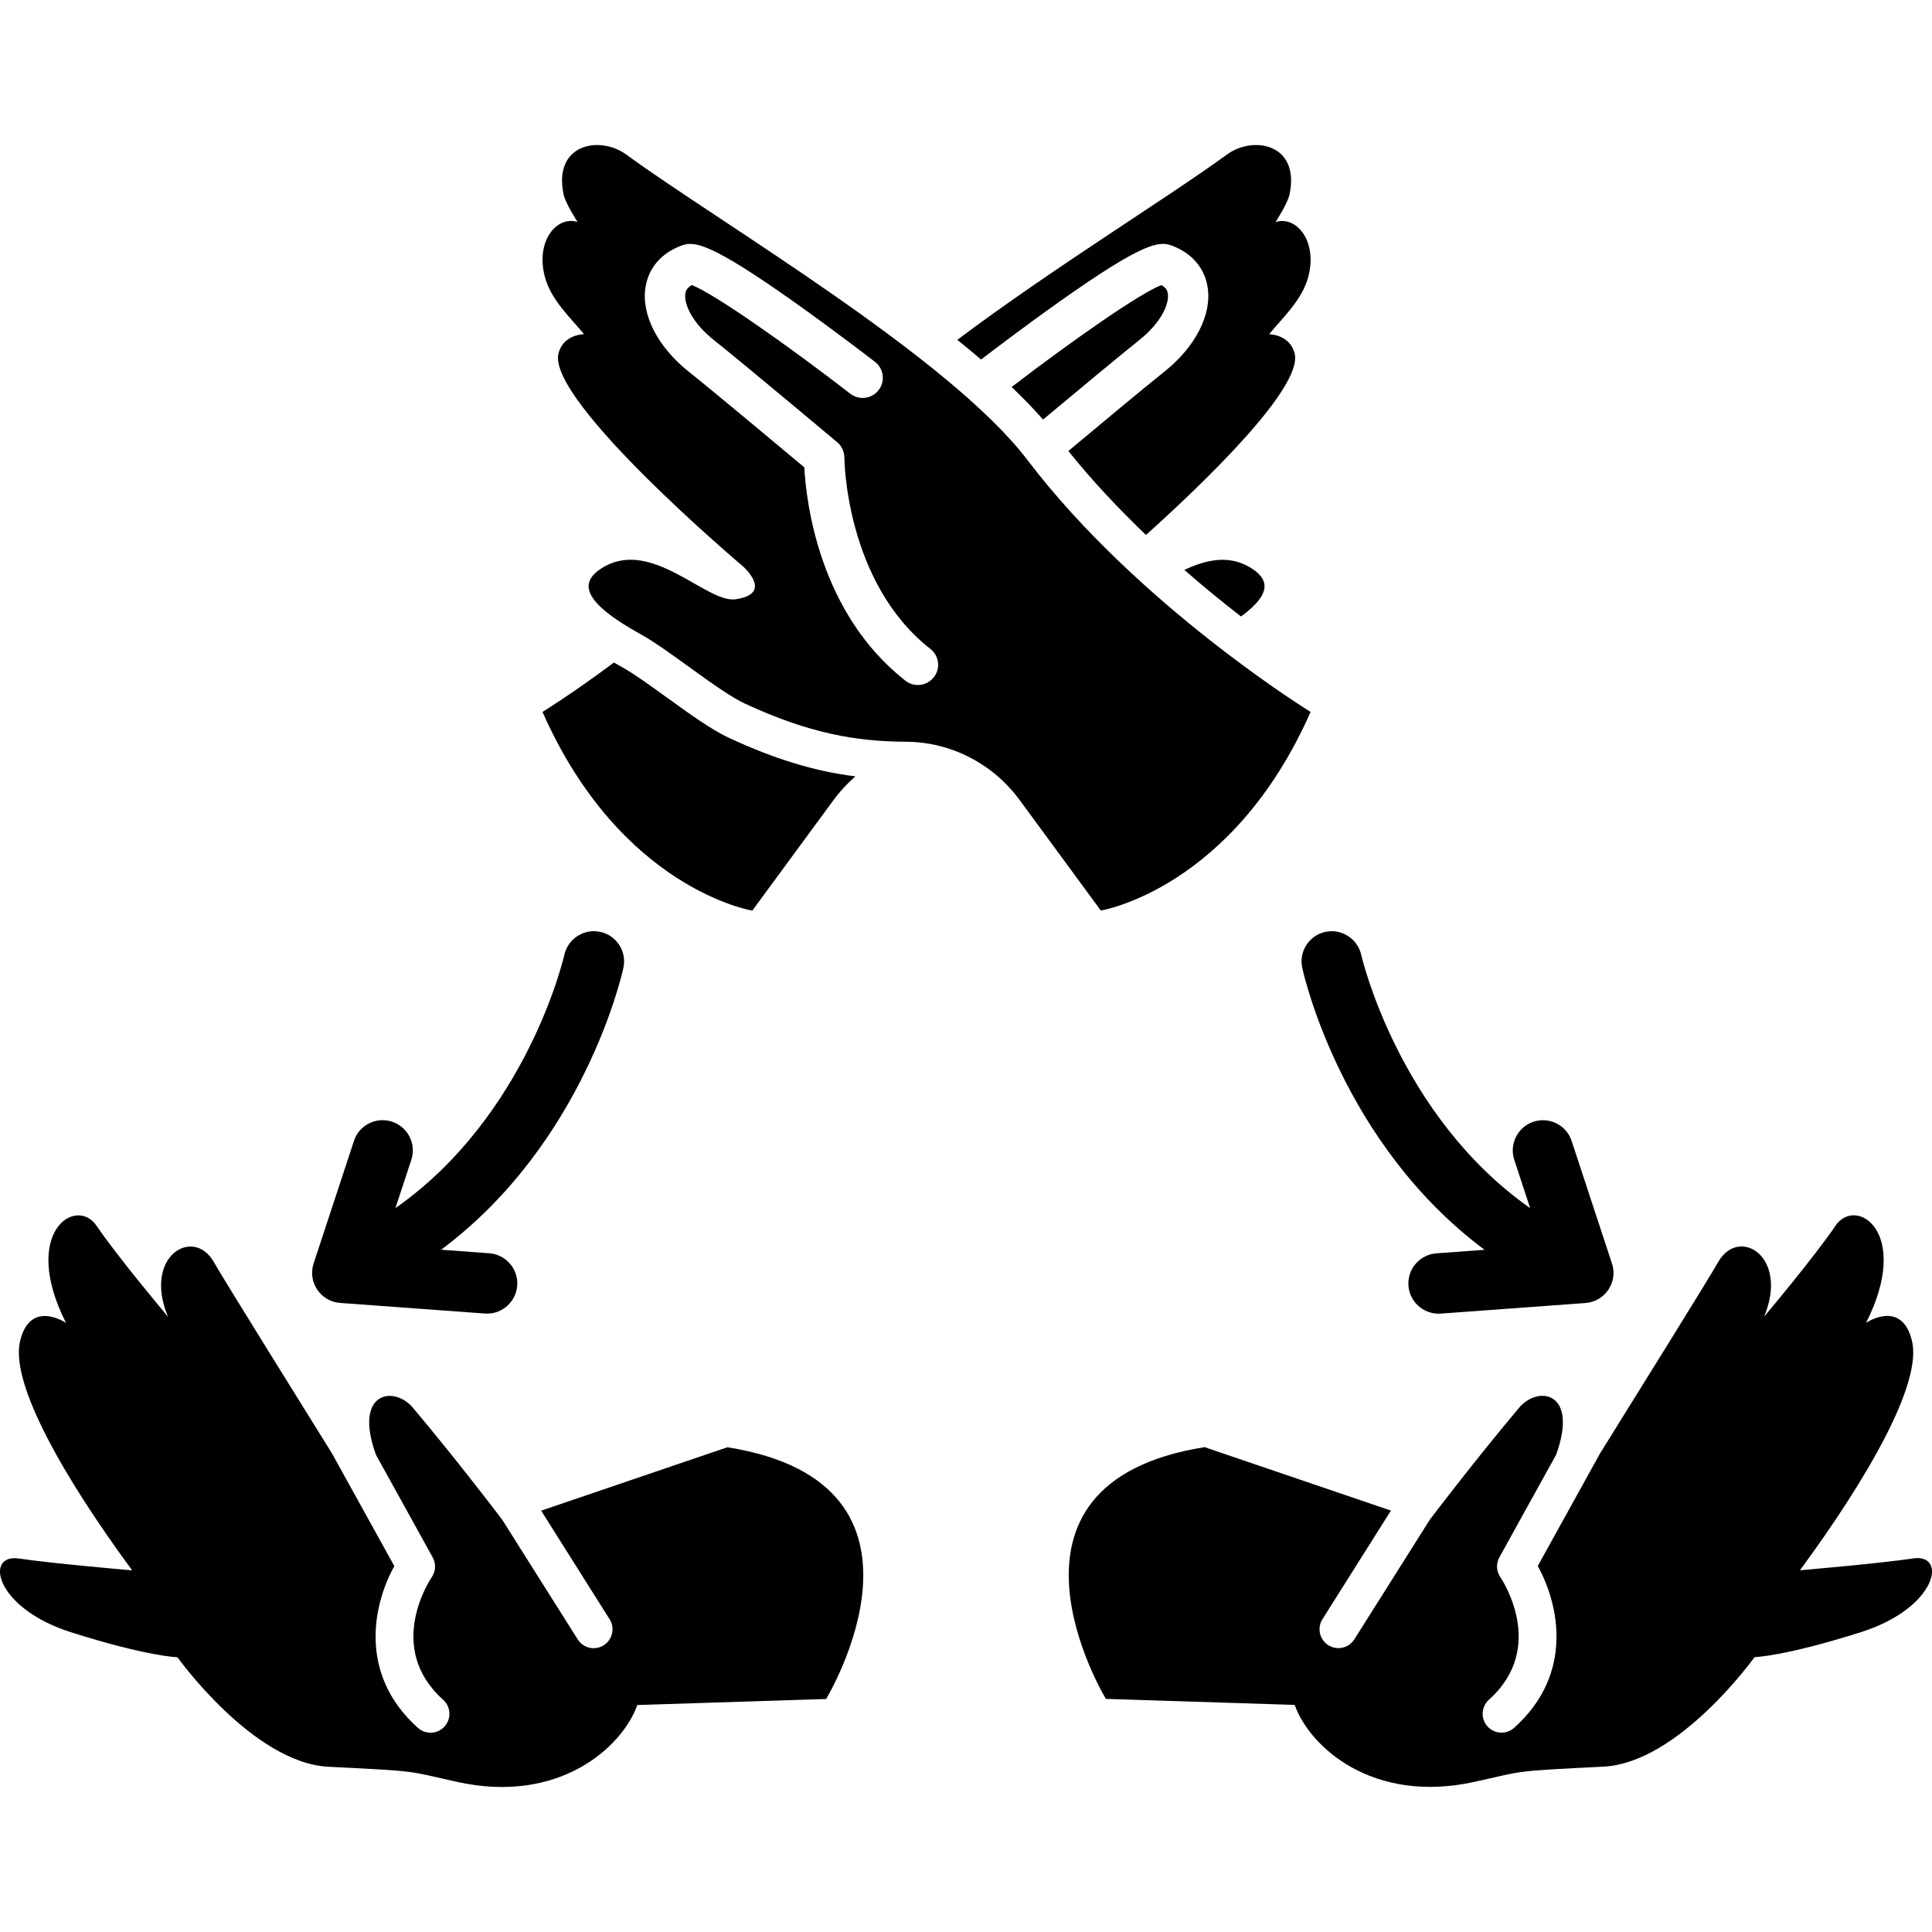
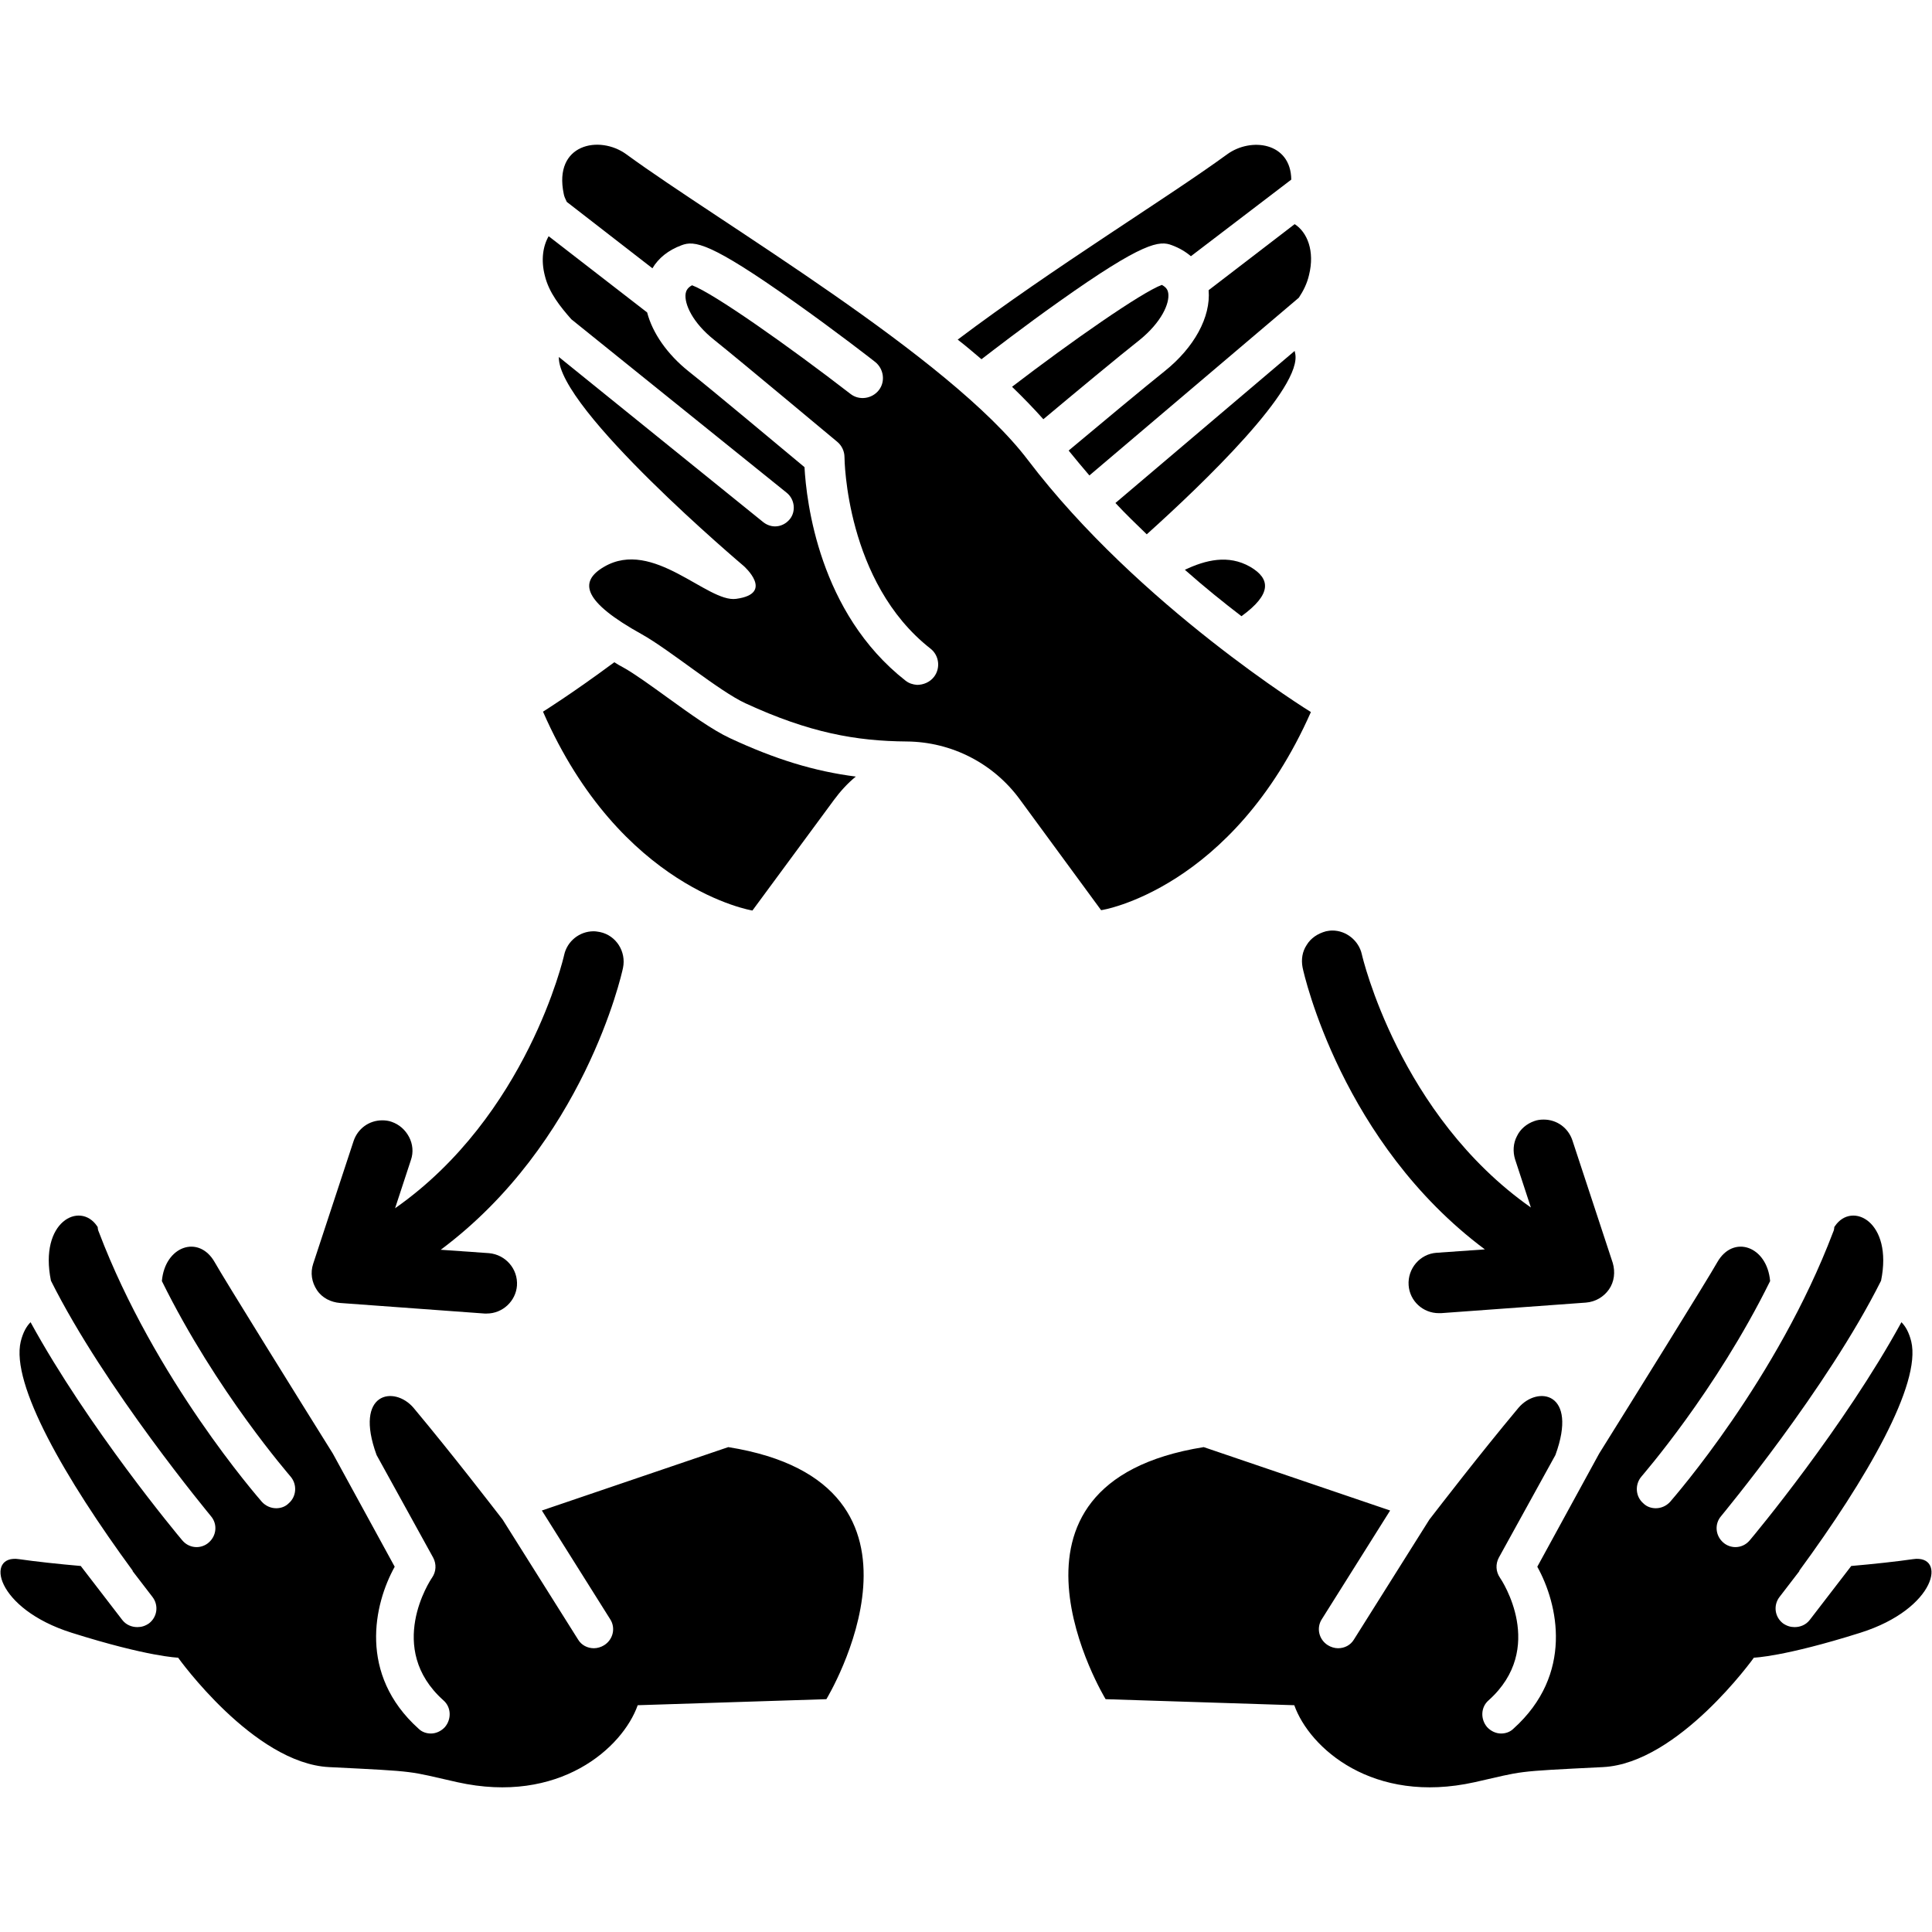
- <svg xmlns="http://www.w3.org/2000/svg" id="Be_Quiet_Icon" data-name="Be Quiet Icon" viewBox="0 0 512 512">
-   <path d="m192.79,383.53l-49.38,16.81,18.14,28.77c1.48,2.33.78,5.42-1.56,6.91-.83.52-1.75.77-2.66.77-1.66,0-3.28-.83-4.23-2.34l-20.06-31.79c-2.76-3.62-12.96-16.93-23.6-29.58-5.07-6.01-15.86-4.24-9.81,12.45l15.04,27.2c.92,1.66.82,3.7-.26,5.26-.5.74-12.4,18.65,3.02,32.46,2.06,1.85,2.24,5.01.4,7.07-.99,1.11-2.36,1.67-3.73,1.67-1.19,0-2.38-.42-3.33-1.27-16.04-14.35-11.78-32.97-6.27-42.89l-16.52-29.86c-8-12.84-28.9-46.44-31.28-50.66-5.4-9.64-18.92-1.6-12.17,14.46-.41-.49-13.59-16.19-18.92-24.1-5.41-8.04-20.29,1.6-8.12,25.72,0,0-9.47-6.44-12.17,4.81-2.7,11.26,11.78,36.41,29.7,60.76,0,0-20.91-1.78-30.03-3.14-9.13-1.35-6.43,13.12,13.85,19.55,20.28,6.43,28.19,6.62,28.19,6.62,0,0,20.02,28.02,40.03,29.02,24.35,1.22,20.6,1.02,34.03,4,27.02,6,43.76-9.1,47.81-20.36l50.03-1.6s34.68-57.07-26.16-66.71h.02Z" stroke-width="0" />
-   <path d="m507.03,413c-9.13,1.36-30.03,3.14-30.03,3.14,17.92-24.35,32.41-49.5,29.7-60.76-2.7-11.25-12.17-4.81-12.17-4.81,12.17-24.12-2.7-33.76-8.12-25.72-5.32,7.91-18.5,23.61-18.92,24.1,6.75-16.06-6.77-24.1-12.17-14.46-2.37,4.22-23.28,37.82-31.28,50.66l-16.52,29.86c5.51,9.93,9.78,28.54-6.27,42.89-.95.85-2.14,1.27-3.33,1.27-1.37,0-2.74-.56-3.73-1.67-1.84-2.05-1.66-5.21.4-7.07,15.42-13.8,3.52-31.72,3.02-32.46-1.08-1.56-1.18-3.6-.26-5.26l15.04-27.2c6.05-16.69-4.73-18.46-9.81-12.45-10.64,12.65-20.84,25.96-23.6,29.58l-20.06,31.79c-.95,1.51-2.57,2.34-4.23,2.34-.91,0-1.83-.25-2.66-.77-2.34-1.48-3.04-4.57-1.56-6.91l18.14-28.77-49.38-16.81c-60.84,9.65-26.16,66.71-26.16,66.71l50.03,1.6c4.05,11.26,20.79,26.36,47.81,20.36,13.43-2.98,9.68-2.78,34.03-4,20.02-1,40.03-29.02,40.03-29.02,0,0,7.92-.19,28.19-6.62,20.28-6.43,22.98-20.9,13.85-19.55h.02Z" stroke-width="0" />
+ <svg xmlns="http://www.w3.org/2000/svg" version="1.1" id="Be_Quiet_Icon" x="0px" y="0px" viewBox="0 0 512 512" style="enable-background:new 0 0 512 512;" xml:space="preserve">
  <g>
-     <path d="m159.07,246.96c-.56-.12-1.14-.18-1.71-.18-3.73,0-7.02,2.65-7.81,6.3-.1.45-9.79,42.57-44.76,67.09l4.21-12.8c.67-2.03.51-4.2-.46-6.11-.96-1.91-2.61-3.33-4.64-4-.81-.27-1.65-.4-2.5-.4-3.46,0-6.52,2.21-7.6,5.5l-10.68,32.45c-.78,2.36-.43,4.89.95,6.95s3.59,3.35,6.07,3.53l38.34,2.81c.2.02.41.02.61.02,4.17,0,7.67-3.26,7.98-7.42.32-4.4-3-8.25-7.4-8.57l-12.77-.94c37.81-28.19,47.88-72.73,48.31-74.72.94-4.31-1.81-8.58-6.12-9.52h-.02Z" stroke-width="0" />
-     <path d="m427.18,334.82l-10.68-32.45c-1.08-3.29-4.14-5.5-7.6-5.5-.85,0-1.69.13-2.5.4-2.03.67-3.68,2.09-4.64,4-.96,1.91-1.13,4.08-.46,6.11l4.21,12.79c-34.89-24.5-44.66-66.64-44.76-67.08-.79-3.65-4.08-6.31-7.81-6.31-.57,0-1.15.06-1.71.18-2.09.45-3.88,1.69-5.03,3.49-1.16,1.8-1.54,3.94-1.09,6.03.43,1.99,10.49,46.53,48.31,74.73l-12.77.94c-4.4.32-7.72,4.17-7.4,8.57.3,4.16,3.81,7.42,7.98,7.42.2,0,.4,0,.59-.02l38.35-2.81c2.48-.18,4.69-1.47,6.07-3.53s1.73-4.6.95-6.95h-.01Z" stroke-width="0" />
+     <path d="M219,450.3l-50,1.6c-4,11.3-20.8,26.4-47.8,20.4c-13.4-3-9.7-2.8-34-4c-20-1-40-29-40-29s-7.9-0.2-28.2-6.6   c-20.3-6.4-23-20.9-13.9-19.5c4.1,0.6,10.5,1.3,16.3,1.8l11,14.3c1,1.3,2.5,1.9,4,1.9c1.1,0,2.1-0.3,3.1-1c2.2-1.7,2.6-4.8,0.9-7   l-5.3-6.9c0.1,0,0.1,0,0.1,0c-17.9-24.4-32.4-49.5-29.7-60.8c0.6-2.4,1.5-4,2.6-5.1c15.2,27.8,39,56.4,40.2,57.8   c1,1.2,2.4,1.8,3.8,1.8c1.1,0,2.3-0.4,3.2-1.2c2.1-1.8,2.4-4.9,0.6-7c-0.3-0.4-28.1-33.8-42.4-62.4c-3.2-15.7,7.7-21.1,12.2-14.5   c0.1,0.1,0.1,0.2,0.2,0.3c0,0.4,0.1,0.9,0.3,1.3c14.8,39,42.1,70.2,43.2,71.5c1,1.1,2.4,1.7,3.8,1.7c1.2,0,2.4-0.4,3.3-1.3   c2.1-1.8,2.3-5,0.5-7.1c-0.2-0.3-19.6-22.4-34.1-51.8c0.8-9.3,9.8-12.4,14-5c2.4,4.3,23.3,37.9,31.3,50.7l16.4,30   c-5.5,9.9-9.7,28.5,6.3,42.9c0.9,0.9,2.1,1.3,3.3,1.3c1.3,0,2.7-0.6,3.7-1.7c1.8-2.1,1.7-5.3-0.4-7.1c-15.4-13.8-3.5-31.8-3-32.5   c1.1-1.6,1.2-3.6,0.3-5.3l-15-27.2c-6.1-16.7,4.7-18.5,9.8-12.5c10.6,12.7,20.8,26,23.6,29.6l20,31.8c0.9,1.5,2.5,2.3,4.2,2.3   c0.9,0,1.9-0.3,2.7-0.8c2.4-1.5,3.1-4.6,1.6-6.9l-18.1-28.8l49.4-16.8C253.7,393.2,219,450.3,219,450.3z" />
+     <path d="M90.1,345.3l38.3,2.8c0.2,0,0.4,0,0.6,0c4.2,0,7.7-3.3,8-7.4c0.3-4.4-3-8.2-7.4-8.6l-12.8-0.9   c37.8-28.2,47.9-72.7,48.3-74.7c0.9-4.3-1.8-8.6-6.1-9.5l0,0l0,0c-0.6-0.1-1.1-0.2-1.7-0.2c-3.7,0-7,2.6-7.8,6.3   c-0.1,0.5-9.8,42.6-44.8,67.1l4.2-12.8c0.7-2,0.5-4.2-0.5-6.1s-2.6-3.3-4.6-4c-0.8-0.3-1.7-0.4-2.5-0.4c-3.5,0-6.5,2.2-7.6,5.5   L83,334.9c-0.8,2.4-0.4,4.9,1,7C85.4,344,87.7,345.1,90.1,345.3z" />
+     <path d="M346.3,250.4c-1.2,1.8-1.5,3.9-1.1,6c0.4,2,10.5,46.5,48.3,74.7l-12.8,0.9c-4.4,0.3-7.7,4.2-7.4,8.6c0.3,4.2,3.8,7.4,8,7.4   c0.2,0,0.4,0,0.6,0l38.4-2.8c2.5-0.2,4.7-1.5,6.1-3.5c1.4-2,1.7-4.6,1-7l0,0l0,0l-10.7-32.5c-1.1-3.3-4.1-5.5-7.6-5.5   c-0.9,0-1.7,0.1-2.5,0.4c-2,0.7-3.7,2.1-4.6,4c-1,1.9-1.1,4.1-0.5,6.1l4.2,12.8c-34.9-24.5-44.7-66.6-44.8-67.1   c-0.8-3.6-4.1-6.3-7.8-6.3c-0.6,0-1.2,0.1-1.7,0.2C349.2,247.4,347.4,248.6,346.3,250.4z" />
+     <path d="M199.4,241.3L221,212c1.7-2.3,3.6-4.4,5.8-6.2c-11-1.4-21.4-4.6-33.4-10.2c-4.7-2.2-10.5-6.4-16.6-10.8   c-4.3-3.1-8.7-6.3-11.6-7.9c-0.8-0.4-1.6-0.9-2.4-1.4c-11.2,8.3-18.9,13.1-18.9,13.1C164.5,235.7,199.4,241.3,199.4,241.3z" />
+     <path d="M314,151c5.2,4.6,10.3,8.7,15,12.3l0,0c8-5.8,7.8-9.9,2.3-13.1C325.5,146.9,319.5,148.4,314,151z" />
+     <path d="M309.6,77.7c-0.1-0.5-0.2-1.4-1.7-2.2c-5.4,2-23.9,14.9-39.7,27c3,2.9,5.8,5.8,8.3,8.6c8-6.7,20.4-17,25.5-21   C307.8,85.4,310,80.4,309.6,77.7z" />
+     <path d="M343.2,93.5c0-0.2-0.1-0.3-0.1-0.5l-47.5,40.3c2.7,2.9,5.5,5.6,8.3,8.3C318.7,128.3,345.5,102.6,343.2,93.5z" />
+     <path d="M308.6,98.4c-4.9,3.9-17.4,14.3-25.4,21c1.8,2.2,3.6,4.4,5.5,6.6l55.5-47.1c1.2-1.8,2.2-3.8,2.7-6   c1.6-6.4-0.5-11.4-3.8-13.5l-22.8,17.5C320.9,84,316.5,92.1,308.6,98.4z" />
+     <path d="M280.7,79.9C303.1,64,307.3,63.7,310.6,65c1.9,0.7,3.6,1.7,5,2.9l26.6-20.3c-0.1-9.9-10.7-11.3-17-6.7   C309.3,52.5,279,71,253.8,90c2.2,1.7,4.3,3.5,6.3,5.2C262.7,93.2,271.5,86.4,280.7,79.9z" />
+     <path d="M347.4,188.7c0,0-45.6-28.1-75-66.8C251.6,94.5,190.9,59.1,166,40.9c-7.1-5.2-19.4-2.8-16.6,10.5c0.1,0.6,0.4,1.3,0.8,2.1   l22.7,17.6c1.6-2.7,4.2-4.8,7.7-6.1c3.4-1.3,7.5-0.9,29.9,15c10.9,7.7,21.3,15.8,21.4,15.9c2.3,1.8,2.8,5.2,1,7.5   c-1.8,2.3-5.2,2.8-7.5,1c-16.3-12.6-36.3-26.7-42-28.8c-1.5,0.8-1.6,1.8-1.7,2.2c-0.4,2.7,1.8,7.7,7.6,12.3   c7.5,6,31.6,26.2,32.6,27c1.2,1,1.9,2.5,1.9,4.1c0,0.3,0.3,33.1,22.8,50.7c2.3,1.8,2.7,5.2,0.9,7.5l0,0c-1.1,1.4-2.8,2.1-4.5,2.1   c-1.1-0.1-2.1-0.4-3-1.1c-23-18-26.3-47.6-26.8-56.6c-5.9-4.9-24.4-20.4-30.6-25.3c-5.8-4.6-9.7-10.3-11.1-15.7l-26.1-20.2   c-1.5,2.6-2.1,6.3-1,10.5c1.1,4.5,4.1,8.2,7,11.5l57.1,46c2.1,1.7,2.5,4.9,0.8,7c-1,1.2-2.4,1.9-3.9,1.9c-1.1,0-2.2-0.4-3.1-1.1   l-54.2-43.8c-0.4,13.7,49,55.4,49,55.4s8.3,7.3-2,8.7c-7.6,1.1-22-16.1-35-8.5c-6.9,4-5.5,9.3,10,17.9c7.5,4.2,20.5,15.1,27.5,18.3   c16.9,7.8,29.3,10,42.7,10.1c11.9,0.1,23,5.8,30,15.4l21.5,29.3C291.8,241.3,326.6,235.7,347.4,188.7z" />
  </g>
-   <path d="m226.69,205.75c-2.13,1.84-4.08,3.94-5.78,6.25l-21.54,29.32s-34.83-5.6-55.6-52.65c0,0,7.76-4.77,18.93-13.09.8.46,1.6.92,2.4,1.36,2.89,1.6,7.3,4.79,11.57,7.87,6.12,4.42,11.9,8.6,16.61,10.78,12.03,5.56,22.41,8.77,33.41,10.16Z" stroke-width="0" />
-   <path d="m328.88,163.37c-4.68-3.62-9.78-7.76-15.02-12.34,5.57-2.6,11.56-4.09,17.29-.74,5.51,3.23,5.72,7.24-2.27,13.08Z" stroke-width="0" />
-   <path d="m301.9,90.14c-5.04,4.01-17.49,14.37-25.48,21.05-2.48-2.84-5.28-5.72-8.33-8.63,15.83-12.15,34.28-25.04,39.7-27.01,1.47.84,1.63,1.79,1.69,2.25.43,2.71-1.76,7.72-7.58,12.34Z" stroke-width="0" />
-   <path d="m346.79,73.06c-1.6,6.45-6.97,11.2-10.46,15.51,0,0,5.45.02,6.76,5.06,2.35,9.07-24.52,34.77-39.39,48.14-7.11-6.8-14.19-14.28-20.58-22.25,7.97-6.66,20.5-17.1,25.42-21,8.23-6.55,12.64-15.12,11.5-22.37-.8-5.13-4.16-9.06-9.48-11.06-3.38-1.27-7.51-.94-29.94,14.95-9.18,6.51-18.01,13.24-20.63,15.24-2.03-1.74-4.13-3.49-6.29-5.22,25.29-19,55.58-37.53,71.44-49.1,7.07-5.15,19.4-2.8,16.61,10.53-.52,2.47-3.72,7.35-3.72,7.35,5.45-1.72,11.07,4.88,8.76,14.22Z" stroke-width="0" />
-   <path d="m347.32,188.67s-45.63-28.08-75.05-66.78c-20.79-27.32-81.38-62.74-106.31-80.93-7.07-5.15-19.4-2.8-16.61,10.53.51,2.46,3.72,7.34,3.72,7.34-5.45-1.72-11.07,4.88-8.76,14.22,1.6,6.45,6.97,11.2,10.46,15.51,0,0-5.45.02-6.76,5.06-3.24,12.48,48.88,56.46,48.88,56.46,0,0,8.32,7.26-1.96,8.73-7.65,1.1-22.01-16.13-34.98-8.53-6.91,4.05-5.49,9.33,10,17.9,7.51,4.15,20.5,15.07,27.53,18.32,16.9,7.81,29.29,10.02,42.66,10.07,11.87.06,23.01,5.84,30.04,15.4l21.55,29.33s34.82-5.61,55.6-52.65Zm-99.86-9.19c-1.11,1.42-2.8,2.13-4.46,2.05-1.07-.05-2.13-.42-3.04-1.13-22.98-17.97-26.33-47.61-26.81-56.55-5.9-4.93-24.36-20.38-30.6-25.33-8.23-6.54-12.64-15.12-11.49-22.37.8-5.13,4.16-9.06,9.48-11.05,3.38-1.27,7.51-.94,29.94,14.95,10.89,7.72,21.3,15.76,21.41,15.85,2.33,1.8,2.75,5.16.95,7.49-1.81,2.33-5.17,2.76-7.5.95-16.31-12.63-36.33-26.71-42.02-28.79-1.47.84-1.63,1.8-1.69,2.25-.43,2.71,1.76,7.72,7.58,12.34,7.54,5.99,31.63,26.19,32.65,27.04,1.21,1.02,1.91,2.53,1.91,4.11,0,.32.26,33.05,22.79,50.68,2.33,1.82,2.74,5.18.92,7.5Z" stroke-width="0" />
+   <path d="M293,450.3l50,1.6c4,11.3,20.8,26.4,47.8,20.4c13.4-3,9.7-2.8,34-4c20-1,40-29,40-29s7.9-0.2,28.2-6.6  c20.3-6.4,23-20.9,13.9-19.5c-4.1,0.6-10.5,1.3-16.3,1.8l-11,14.3c-1,1.3-2.5,1.9-4,1.9c-1.1,0-2.1-0.3-3.1-1  c-2.2-1.7-2.6-4.8-0.9-7l5.3-6.9c-0.1,0-0.1,0-0.1,0c17.9-24.4,32.4-49.5,29.7-60.8c-0.6-2.4-1.5-4-2.6-5.1  c-15.2,27.8-39,56.4-40.2,57.8c-1,1.2-2.4,1.8-3.8,1.8c-1.1,0-2.3-0.4-3.2-1.2c-2.1-1.8-2.4-4.9-0.6-7c0.3-0.4,28.1-33.8,42.4-62.4  c3.2-15.7-7.7-21.1-12.2-14.5c-0.1,0.1-0.1,0.2-0.2,0.3c0,0.4-0.1,0.9-0.3,1.3c-14.8,39-42.1,70.2-43.2,71.5c-1,1.1-2.4,1.7-3.8,1.7  c-1.2,0-2.4-0.4-3.3-1.3c-2.1-1.8-2.3-5-0.5-7.1c0.2-0.3,19.6-22.4,34.1-51.8c-0.8-9.3-9.8-12.4-14-5c-2.4,4.3-23.3,37.9-31.3,50.7  l-16.4,30c5.5,9.9,9.7,28.5-6.3,42.9c-0.9,0.9-2.1,1.3-3.3,1.3c-1.3,0-2.7-0.6-3.7-1.7c-1.8-2.1-1.7-5.3,0.4-7.1  c15.4-13.8,3.5-31.8,3-32.5c-1.1-1.6-1.2-3.6-0.3-5.3l15-27.2c6.1-16.7-4.7-18.5-9.8-12.5c-10.6,12.7-20.8,26-23.6,29.6l-20,31.8  c-0.9,1.5-2.5,2.3-4.2,2.3c-0.9,0-1.9-0.3-2.7-0.8c-2.4-1.5-3.1-4.6-1.6-6.9l18.1-28.8l-49.4-16.8C258.3,393.2,293,450.3,293,450.3z  " />
</svg>
